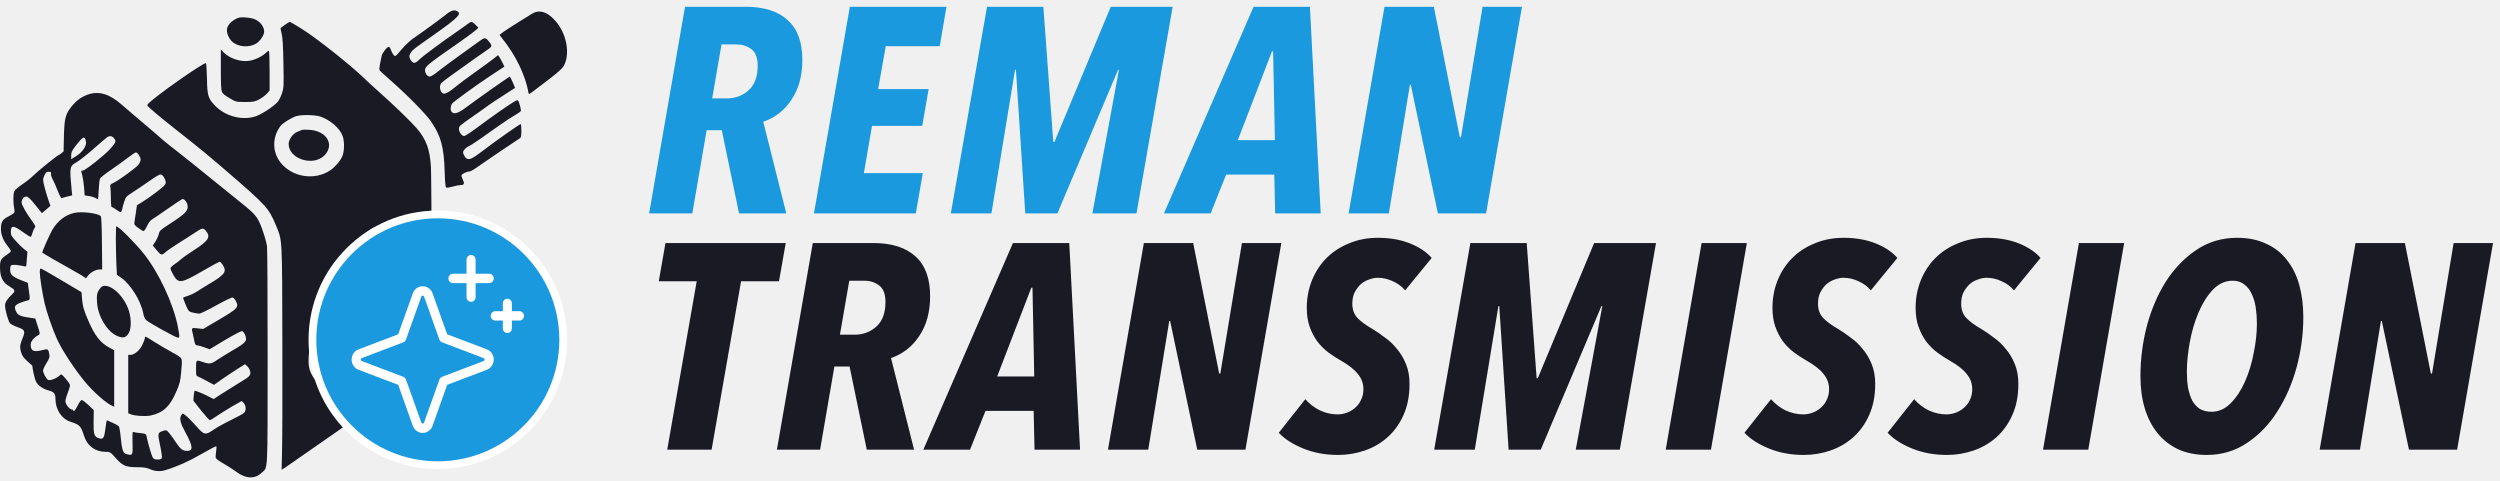
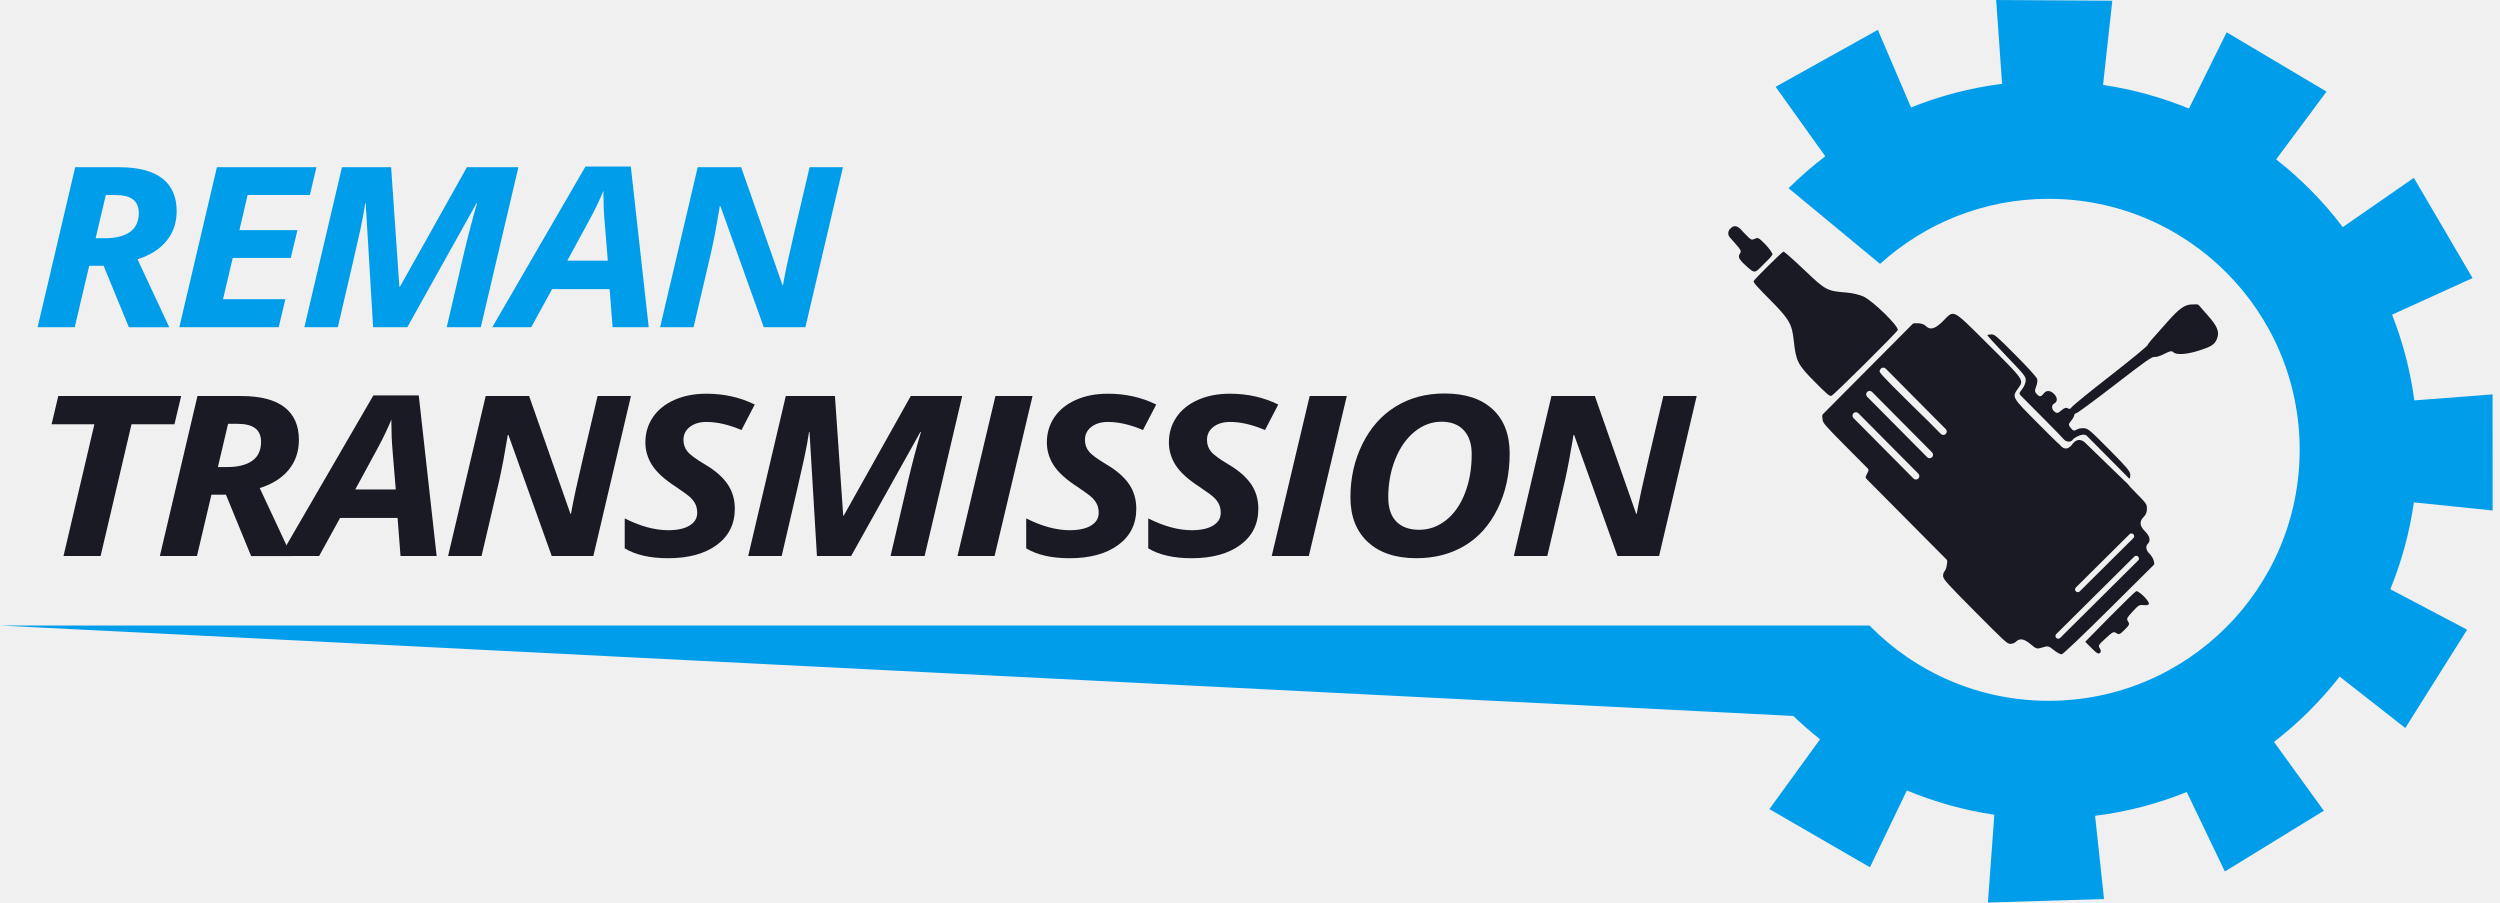
- <svg xmlns="http://www.w3.org/2000/svg" width="328" height="63" viewBox="0 0 328 63" fill="none">
-   <path d="M58.532 1.897C57.86 2.438 55.441 4.201 54.172 5.07C53.771 5.347 53.087 6.002 52.653 6.518C51.883 7.438 51.872 7.45 51.655 7.224C51.525 7.085 51.373 6.795 51.297 6.569C51.221 6.33 51.102 6.141 51.015 6.141C50.777 6.141 50.148 6.947 50.072 7.35C50.039 7.551 49.941 8.03 49.855 8.407C49.768 8.835 49.746 9.15 49.811 9.238C49.865 9.314 50.484 9.881 51.189 10.498C53.532 12.563 55.875 14.943 56.569 15.963C57.849 17.839 58.24 19.287 58.337 22.423C58.392 24.047 58.435 24.564 58.554 24.614C58.63 24.652 59.01 24.589 59.4 24.476C59.78 24.362 60.268 24.274 60.485 24.274C60.908 24.274 60.973 24.073 60.702 23.518C60.615 23.342 60.55 23.128 60.539 23.04C60.539 22.851 61.179 22.511 61.537 22.511C61.678 22.511 62.08 22.31 62.438 22.045C63.457 21.327 67.406 18.645 68.241 18.116C68.36 18.041 68.404 17.789 68.404 17.184C68.404 16.731 68.371 16.328 68.338 16.278C68.273 16.202 65.193 18.368 62.871 20.131C61.733 20.987 61.342 21.076 60.984 20.547C60.854 20.358 60.756 20.106 60.756 19.98C60.756 19.741 61.179 19.3 61.548 19.161C61.787 19.073 63.229 18.091 65.583 16.404C66.245 15.925 67.135 15.346 67.568 15.107C67.991 14.867 68.349 14.616 68.349 14.527C68.349 14.275 68.111 13.381 68.002 13.23C67.915 13.104 67.796 13.13 67.449 13.344C66.755 13.747 64.455 15.358 62.698 16.668C61.819 17.323 61.017 17.852 60.897 17.852C60.604 17.852 60.214 17.335 60.214 16.933C60.214 16.542 60.236 16.53 62.112 15.22C62.893 14.678 63.794 14.049 64.119 13.797C64.444 13.558 65.356 12.953 66.147 12.45L67.579 11.53L67.265 10.787C67.08 10.384 66.918 10.044 66.896 10.044C66.798 10.044 62.622 12.991 61.223 14.036C60.149 14.855 59.574 15.044 59.259 14.678C59.064 14.452 59.097 13.885 59.324 13.583C59.498 13.344 62.383 11.241 64.119 10.095C64.564 9.805 65.215 9.377 65.551 9.15L66.169 8.747L65.963 8.294C65.844 8.042 65.659 7.702 65.551 7.538L65.345 7.236L64.705 7.74C64.358 8.017 63.284 8.798 62.329 9.478C61.374 10.145 60.181 11.039 59.682 11.455C58.619 12.336 58.164 12.487 57.892 12.047C57.654 11.656 57.676 11.14 57.925 10.876C58.044 10.749 58.587 10.334 59.151 9.931C62.047 7.853 63.056 7.135 63.772 6.657C64.629 6.078 64.64 6.052 64.065 5.347C63.707 4.919 63.555 4.919 62.937 5.372C62.665 5.561 61.516 6.392 60.377 7.211C59.248 8.017 57.947 8.999 57.48 9.364C57.014 9.755 56.537 10.044 56.385 10.044C56.07 10.044 55.767 9.629 55.767 9.226C55.767 8.71 55.962 8.546 60.496 5.385C61.385 4.755 62.264 4.101 62.448 3.937L62.763 3.622L62.383 3.244C61.939 2.804 61.819 2.791 61.429 3.093C61.266 3.232 60.648 3.66 60.051 4.075C58.24 5.31 55.419 7.4 55.05 7.778C54.508 8.332 54.248 8.37 53.955 7.979C53.651 7.564 53.64 7.274 53.922 6.871C54.15 6.518 54.237 6.455 57.014 4.504C60.094 2.325 60.572 1.834 60.008 1.481C59.617 1.242 59.194 1.355 58.532 1.897Z" fill="#1A1A25" />
-   <path d="M69.814 1.798C67.374 3.284 65.844 4.278 65.551 4.568C65.54 4.581 65.703 4.82 65.92 5.084C67.677 7.263 68.957 9.932 69.348 12.212C69.37 12.388 69.478 12.35 69.977 11.96C70.313 11.708 71.268 10.965 72.125 10.323C73.123 9.567 73.763 8.988 73.936 8.698C74.837 7.162 74.381 4.518 72.938 2.818C71.864 1.558 70.791 1.206 69.814 1.798Z" fill="#1A1A25" />
-   <path d="M31.241 2.349C30.493 2.638 29.885 3.218 29.788 3.759C29.679 4.3 30.07 5.182 30.569 5.56C31.382 6.189 32.727 6.252 33.617 5.711C34.007 5.472 34.463 4.892 34.604 4.464C34.821 3.797 34.333 2.953 33.487 2.55C32.999 2.311 31.654 2.185 31.241 2.349Z" fill="#1A1A25" />
-   <path d="M37.381 3.257C37.088 3.483 36.828 3.672 36.806 3.685C36.795 3.697 36.86 4.05 36.958 4.453C37.088 5.007 37.142 5.977 37.186 8.344C37.24 11.316 37.229 11.53 37.012 12.185C36.893 12.575 36.654 13.066 36.492 13.293C36.079 13.835 34.517 14.892 33.65 15.22C31.903 15.874 29.582 15.295 28.215 13.86C27.293 12.903 27.195 12.575 27.152 10.258C27.13 9.175 27.065 8.281 27.011 8.281C26.566 8.281 20.459 12.563 19.516 13.545C19.407 13.646 19.32 13.771 19.32 13.822C19.32 13.948 20.969 15.346 23.008 16.945C26.241 19.489 27.369 20.42 29.951 22.649C34.951 26.969 35.244 27.296 36.177 29.5C37.056 31.603 37.012 30.96 37.045 44.737C37.066 51.449 37.045 57.997 37.001 59.281C36.969 60.566 36.936 61.623 36.947 61.636C36.958 61.661 37.989 60.956 39.236 60.075C40.483 59.206 42.534 57.783 43.781 56.914C45.039 56.045 46.916 54.735 47.957 53.992C48.999 53.249 50.485 52.242 51.244 51.751C52.839 50.718 54.965 49.144 55.615 48.515C55.865 48.275 56.201 47.784 56.353 47.419L56.635 46.764V35.116C56.624 28.694 56.581 22.75 56.538 21.881C56.397 19.564 55.919 18.28 54.639 16.794C53.902 15.937 51.352 13.482 49.801 12.122C49.172 11.568 48.239 10.724 47.73 10.22C45.875 8.445 41.514 4.982 39.605 3.798C38.791 3.282 38.075 2.866 38.021 2.866C37.967 2.866 37.685 3.043 37.381 3.257ZM42.002 15.283C43.315 15.736 44.54 16.781 44.931 17.788C45.202 18.468 45.202 19.753 44.931 20.458C44.692 21.063 43.987 21.894 43.347 22.334C41.297 23.72 38.346 23.266 36.806 21.327C35.721 19.942 35.7 18.04 36.763 16.58C37.056 16.164 38.292 15.396 38.932 15.22C39.627 15.031 41.351 15.069 42.002 15.283ZM51.136 29.89C51.83 30.167 52.546 30.923 52.839 31.729C53.197 32.698 53.121 34.134 52.643 35.267C52.003 36.778 50.376 38.126 49.215 38.126C48.304 38.126 47.849 37.912 47.23 37.194C46.515 36.363 46.287 35.532 46.352 34.046C46.406 32.925 46.699 32.094 47.306 31.275C47.686 30.784 48.608 30.041 49.096 29.84C49.584 29.638 50.571 29.663 51.136 29.89ZM45.625 42.269C48.196 43.654 47.632 48.464 44.692 50.227C44.074 50.605 43.9 50.643 43.119 50.655C42.349 50.655 42.197 50.617 41.807 50.315C41.297 49.925 40.733 49.006 40.57 48.275C40.375 47.457 40.516 45.87 40.852 44.888C41.395 43.314 43.033 42.042 44.54 42.042C44.953 42.042 45.354 42.117 45.625 42.269Z" fill="#1A1A25" />
-   <path d="M39.605 17.047C39.518 17.085 39.236 17.198 38.976 17.312C38.422 17.538 37.869 18.319 37.869 18.886C37.869 20.838 41.037 21.87 42.533 20.422C43.944 19.037 42.902 17.186 40.635 17.035C40.158 16.997 39.691 17.009 39.605 17.047Z" fill="#1A1A25" />
-   <path d="M49.421 31.692C49.183 31.818 48.857 32.095 48.684 32.297C48.347 32.712 47.957 33.896 47.957 34.475C47.957 35.382 48.586 36.238 49.27 36.238C49.617 36.238 50.463 35.621 50.745 35.155C51.168 34.425 51.45 33.455 51.385 32.939C51.287 32.272 51.114 31.982 50.647 31.692C50.148 31.403 49.975 31.39 49.421 31.692Z" fill="#1A1A25" />
-   <path d="M43.662 44.148C43.119 44.45 42.501 45.268 42.338 45.923C41.937 47.459 42.414 48.832 43.347 48.832C44.562 48.832 45.831 46.515 45.462 44.941C45.256 44.059 44.475 43.719 43.662 44.148Z" fill="#1A1A25" />
-   <path d="M28.973 9.114C28.973 10.952 29.016 11.847 29.114 12.061C29.19 12.262 29.558 12.564 30.112 12.879C30.958 13.37 30.99 13.383 32.173 13.383C33.257 13.383 33.431 13.345 34.017 13.03C34.375 12.841 34.83 12.501 35.026 12.275L35.373 11.884V9.265C35.373 7.829 35.329 6.646 35.275 6.646C35.232 6.646 35.004 6.809 34.776 7.024C34.277 7.477 33.322 7.905 32.585 7.993C31.511 8.132 30.101 7.641 29.363 6.898L28.973 6.495V9.114Z" fill="#1A1A25" />
-   <path d="M11.629 12.374C10.739 12.664 10.034 13.168 9.394 13.961C8.581 14.994 8.451 15.485 8.386 17.89L8.342 19.867L8.039 20.119C7.876 20.257 7.702 20.371 7.659 20.371C7.529 20.371 4.849 22.537 4.394 23.015C4.155 23.267 3.515 23.783 2.973 24.148C2.387 24.539 1.932 24.942 1.866 25.118C1.725 25.483 1.715 26.541 1.845 27.221C1.899 27.486 1.921 27.775 1.888 27.863C1.866 27.964 1.519 28.191 1.14 28.38C0.326 28.783 0.12 29.11 0.12 30.029C0.12 30.785 0.413 31.528 0.977 32.246C1.226 32.548 1.422 32.863 1.422 32.951C1.422 33.026 1.151 33.266 0.825 33.48C0.098 33.958 -0.01 34.172 0.001 35.117C0.012 36.363 0.359 37.056 1.216 37.56C1.964 38 2.04 38.177 1.671 38.529C0.934 39.234 0.662 39.65 0.662 40.078C0.662 40.67 1.075 42.131 1.313 42.408C1.422 42.534 1.856 42.76 2.279 42.912C3.298 43.264 3.353 43.415 2.929 44.473C2.658 45.153 2.604 45.405 2.669 45.77C2.788 46.513 3.016 46.903 3.645 47.445C3.971 47.722 4.242 47.974 4.242 47.986C4.242 48.339 4.535 49.636 4.687 49.989C4.925 50.53 5.555 50.996 6.357 51.223C7.117 51.424 7.279 51.638 7.279 52.406C7.29 53.729 8.104 54.963 9.199 55.315C10.479 55.731 10.598 55.857 11.032 57.204C11.456 58.514 12.508 59.282 13.874 59.282C14.449 59.282 14.471 59.295 15.198 60.113C16.098 61.12 16.532 61.297 18.029 61.297C18.843 61.297 19.233 61.36 19.699 61.561C20.372 61.851 21.012 61.889 21.717 61.675C23.225 61.221 24.798 60.516 26.447 59.559C27.477 58.967 28.345 58.514 28.377 58.552C28.421 58.589 28.399 58.904 28.356 59.232C28.301 59.572 28.28 59.937 28.301 60.063C28.323 60.176 28.768 60.516 29.343 60.831C29.896 61.146 30.655 61.637 31.024 61.914C32.261 62.833 33.443 62.871 34.333 62.027C35.168 61.234 35.103 62.493 35.114 46.941C35.114 38.92 35.081 32.712 35.027 32.271C34.962 31.855 34.701 30.898 34.419 30.13C33.823 28.468 33.573 28.166 31.631 26.604C30.861 25.987 29.072 24.552 27.672 23.406C26.273 22.26 24.375 20.748 23.463 20.031C22.552 19.326 21.674 18.62 21.511 18.482C20.611 17.689 18.832 16.165 17.91 15.397C17.335 14.906 16.467 14.175 16 13.76C14.406 12.349 13.039 11.921 11.629 12.374ZM14.97 18.154C15.274 18.532 15.22 18.671 14.417 19.577C13.712 20.371 11.152 22.386 10.859 22.386C10.739 22.386 10.642 22.398 10.642 22.411C10.642 22.436 10.718 22.726 10.805 23.066C10.891 23.393 11 24.111 11.032 24.652L11.108 25.634L11.672 25.723C11.976 25.76 12.367 25.886 12.529 25.974C12.703 26.075 12.844 26.163 12.866 26.163C12.877 26.163 12.92 25.597 12.952 24.904C12.985 24.212 13.061 23.544 13.126 23.418C13.18 23.305 13.809 22.801 14.514 22.323C15.22 21.844 16.217 21.114 16.738 20.723C17.248 20.32 17.747 19.993 17.834 19.993C18.061 19.993 18.452 20.597 18.452 20.95C18.452 21.114 18.322 21.416 18.159 21.617C17.801 22.046 15.599 23.657 14.905 23.985C14.46 24.199 14.428 24.237 14.482 24.577C14.514 24.778 14.547 25.433 14.547 26.05C14.547 26.806 14.59 27.171 14.666 27.171C14.742 27.171 15.035 27.334 15.317 27.549C15.816 27.901 15.849 27.914 15.957 27.674C16.011 27.549 16.066 27.385 16.066 27.309C16.066 27.234 16.163 26.869 16.293 26.491C16.5 25.836 16.554 25.773 17.346 25.269C17.801 24.98 18.777 24.325 19.493 23.821C20.22 23.305 20.904 22.889 21.023 22.889C21.272 22.889 21.544 23.192 21.695 23.67C21.793 23.96 21.771 24.06 21.565 24.325C21.305 24.652 19.504 26 18.561 26.566L17.964 26.931L17.845 27.775C17.769 28.241 17.693 28.82 17.649 29.06C17.584 29.475 17.617 29.513 18.137 29.903C18.441 30.13 18.756 30.319 18.832 30.319C18.918 30.319 19.114 30.029 19.287 29.664C19.472 29.261 19.721 28.921 19.916 28.808C20.101 28.707 21.023 28.077 21.977 27.41C22.932 26.743 23.8 26.163 23.897 26.126C24.125 26.037 24.505 26.453 24.592 26.881C24.754 27.624 24.407 27.989 22.173 29.437C21.055 30.155 20.936 30.269 20.838 30.684C20.784 30.936 20.578 31.389 20.394 31.679L20.047 32.22L20.47 32.724C21.12 33.517 21.218 33.543 21.695 33.102C21.923 32.888 22.693 32.359 23.42 31.906C24.136 31.465 25.058 30.873 25.47 30.596C26.544 29.878 26.642 29.853 27.021 30.306C27.683 31.075 27.347 31.603 25.416 32.837C24.743 33.266 23.973 33.807 23.724 34.034C23.463 34.26 23.051 34.588 22.802 34.739C22.563 34.903 22.357 35.129 22.368 35.23C22.368 35.331 22.552 35.734 22.769 36.111C23.431 37.245 23.767 37.194 26.729 35.469C27.791 34.852 28.724 34.349 28.811 34.349C28.996 34.349 29.397 34.928 29.473 35.318C29.581 35.797 29.093 36.275 27.629 37.144C26.924 37.56 26.099 38.063 25.817 38.265C25.524 38.454 25.015 38.706 24.678 38.806C24.342 38.907 24.049 39.02 24.027 39.046C23.995 39.071 24.158 39.499 24.364 39.99C24.743 40.859 24.765 40.884 25.297 41.01C25.6 41.086 25.98 41.149 26.143 41.149C26.305 41.149 27.314 40.657 28.366 40.066C29.43 39.474 30.395 39.008 30.514 39.033C30.634 39.058 30.84 39.285 30.97 39.537C31.349 40.318 31.176 40.506 28.746 41.929L26.653 43.163L25.915 43.075C25.08 42.987 25.091 42.962 25.329 43.957C25.416 44.322 25.514 44.763 25.546 44.952C25.6 45.203 25.687 45.304 25.85 45.304C25.98 45.304 26.403 45.417 26.794 45.569L27.509 45.82L29.516 44.612C30.623 43.957 31.621 43.428 31.74 43.44C31.87 43.466 32.044 43.667 32.152 43.932C32.478 44.712 32.315 44.926 30.558 45.946C29.712 46.438 28.757 47.042 28.421 47.269C27.737 47.747 27.434 47.785 26.653 47.508C25.72 47.181 25.72 47.181 25.72 48.314C25.72 49.246 25.741 49.321 25.969 49.397C26.099 49.447 26.631 49.712 27.141 49.989L28.084 50.492L29.148 49.737C29.744 49.334 30.655 48.717 31.176 48.389L32.141 47.785L32.423 48.037C32.586 48.175 32.76 48.465 32.814 48.692C32.944 49.221 32.792 49.397 31.469 50.178C30.905 50.517 29.896 51.147 29.234 51.575L28.03 52.356L27.39 52.029C26.533 51.588 25.59 51.21 25.524 51.286C25.492 51.311 25.448 51.626 25.416 51.953L25.373 52.57L26.381 53.855C26.945 54.547 27.466 55.126 27.531 55.126C27.607 55.126 27.998 54.887 28.399 54.61C28.811 54.321 29.722 53.754 30.427 53.338L31.718 52.608L31.979 52.885C32.293 53.225 32.315 53.867 32.022 54.169C31.913 54.283 31.133 54.711 30.297 55.114C29.462 55.517 28.442 56.083 28.03 56.373C26.935 57.129 26.794 57.103 25.709 55.869C25.21 55.303 24.613 54.698 24.375 54.522C23.973 54.207 23.952 54.194 23.811 54.434C23.496 54.925 23.637 55.479 24.407 56.889C25.308 58.526 25.362 59.156 24.57 59.156C23.973 59.156 23.702 58.955 23.149 58.136C22.867 57.695 22.455 57.129 22.238 56.864C21.858 56.411 21.836 56.398 21.424 56.524C20.676 56.763 20.665 56.814 21.001 58.426C21.175 59.219 21.272 59.962 21.24 60.075C21.186 60.226 21.034 60.289 20.686 60.289C20.296 60.289 20.155 60.226 20.025 60C19.873 59.71 19.407 58.136 19.265 57.406C19.179 56.914 19.146 56.902 18.376 56.814C18.029 56.789 17.66 56.726 17.552 56.688C17.367 56.625 17.356 56.713 17.389 58.098C17.422 59.761 17.422 59.773 16.64 59.597C16.152 59.496 16 59.068 15.838 57.368C15.773 56.65 15.653 56.008 15.588 55.92C15.523 55.844 15.144 55.63 14.742 55.454L14.005 55.139L13.95 55.416C13.918 55.567 13.853 56.058 13.788 56.512C13.668 57.469 13.495 57.67 12.996 57.506C12.345 57.292 12.258 57.028 12.28 55.328L12.302 53.804L11.607 53.149C11.228 52.784 10.826 52.482 10.729 52.482C10.62 52.482 10.414 52.759 10.219 53.162C10.034 53.54 9.807 53.88 9.709 53.917C9.622 53.955 9.579 53.943 9.611 53.867C9.644 53.792 9.579 53.741 9.46 53.741C9.145 53.741 8.581 53.036 8.581 52.633C8.581 52.444 8.733 51.928 8.906 51.487C9.091 51.046 9.21 50.593 9.178 50.48C9.145 50.366 8.885 49.989 8.581 49.649C8.071 49.057 8.039 49.044 7.832 49.258C7.485 49.623 6.542 49.989 6.303 49.837C6.053 49.674 5.652 48.943 5.652 48.616C5.652 48.477 5.847 48.037 6.097 47.646C6.466 47.042 6.531 46.853 6.477 46.526C6.357 45.795 6.281 45.745 5.652 45.909C4.416 46.236 4.025 46.072 4.025 45.203C4.025 44.813 4.437 44.284 4.969 44.007C5.283 43.843 5.283 43.818 4.925 42.71L4.622 41.791L4.079 41.715C2.713 41.514 2.398 41.4 2.17 40.985C1.812 40.292 1.888 40.066 2.539 39.776C2.864 39.65 3.298 39.486 3.515 39.449C3.971 39.348 3.96 39.373 3.776 38.026L3.645 37.106L2.756 36.754C1.606 36.313 1.292 35.986 1.335 35.293C1.367 34.815 1.389 34.789 1.747 34.752C1.953 34.726 2.409 34.777 2.756 34.852C3.114 34.928 3.407 34.978 3.428 34.953C3.439 34.928 3.494 34.487 3.526 33.971L3.602 33.026L3.19 32.712C2.962 32.535 2.474 32.069 2.105 31.654C1.508 30.999 1.422 30.848 1.422 30.445C1.422 29.513 1.747 29.526 3.114 30.52C3.548 30.823 3.938 31.075 4.003 31.075C4.068 31.075 4.177 30.86 4.242 30.596C4.318 30.344 4.448 30.029 4.546 29.916C4.687 29.715 4.665 29.639 4.285 29.11C3.461 27.989 2.832 26.881 2.832 26.566C2.832 26.151 3.125 25.786 3.461 25.786C3.667 25.786 3.96 26.063 4.622 26.881L5.5 27.964L6.064 27.486L6.618 27.007L6.39 26.365C6.021 25.294 5.652 23.897 5.652 23.607C5.652 23.456 5.75 23.141 5.869 22.915C6.043 22.587 6.14 22.512 6.422 22.537C6.683 22.562 6.737 22.612 6.694 22.801C6.661 22.94 6.759 23.255 6.9 23.506C7.041 23.758 7.344 24.426 7.561 25.005C7.789 25.584 8.017 26.025 8.082 26C8.158 25.962 8.494 25.874 8.841 25.786L9.47 25.634L9.405 24.992C9.112 21.907 9.123 21.806 10.034 21.29C10.425 21.063 11.434 20.27 12.291 19.515C13.148 18.759 13.94 18.079 14.059 18.003C14.406 17.777 14.71 17.827 14.97 18.154ZM11.293 18.734C11.293 19.263 10.718 20.043 9.991 20.484L9.34 20.887V20.396C9.34 19.98 9.427 19.779 9.915 19.149C10.219 18.734 10.598 18.306 10.75 18.192C11 18.003 11.032 18.003 11.163 18.192C11.228 18.306 11.293 18.557 11.293 18.734Z" fill="#1A1A25" />
-   <path d="M9.773 27.927C8.58 28.179 7.561 28.972 6.855 30.168C6.519 30.748 5.543 32.964 5.543 33.14C5.543 33.191 8.233 34.739 9.828 35.621C10.305 35.885 10.826 36.2 10.988 36.313C11.27 36.54 11.281 36.54 11.509 36.213C11.791 35.785 12.561 35.356 13.039 35.356H13.407L13.375 31.931C13.353 29.501 13.299 28.456 13.212 28.355C12.876 27.977 10.728 27.713 9.773 27.927Z" fill="#1A1A25" />
-   <path d="M15.197 31.289C15.197 32.183 15.23 33.606 15.262 34.475L15.338 36.061L15.881 36.426C17.128 37.295 18.473 39.449 18.788 41.086C18.885 41.59 19.005 41.854 19.2 42.018C19.699 42.433 23.072 44.297 23.322 44.297C23.593 44.297 23.593 44.259 23.344 42.912C22.758 39.839 20.805 35.684 18.766 33.165C17.616 31.755 15.544 29.689 15.262 29.689C15.23 29.689 15.197 30.407 15.197 31.289Z" fill="#1A1A25" />
-   <path d="M5.219 35.708C5.219 36.338 5.588 38.693 5.87 39.851C6.162 41.073 6.868 43.113 7.453 44.422C8.082 45.858 9.785 48.452 11.174 50.127C12.27 51.437 13.908 52.885 14.688 53.225L14.981 53.363V49.648V45.946L14.385 45.631C13.17 44.989 12.443 44.057 11.586 42.068C10.979 40.67 10.838 40.154 10.762 39.146L10.697 38.34L8.093 36.791C6.661 35.935 5.425 35.23 5.36 35.23C5.273 35.23 5.219 35.406 5.219 35.708Z" fill="#1A1A25" />
-   <path d="M13.093 37.889C12.724 38.393 12.659 38.72 12.735 39.728C12.854 41.566 14.156 43.644 15.479 44.122C16.206 44.399 16.553 44.286 16.901 43.682C17.226 43.115 17.237 41.881 16.933 40.848C16.423 39.123 14.905 37.511 13.766 37.499C13.462 37.499 13.31 37.587 13.093 37.889Z" fill="#1A1A25" />
-   <path d="M18.994 44.383C18.994 44.509 18.842 44.899 18.668 45.264C18.31 45.982 17.616 46.561 17.117 46.561H16.824V50.389V54.218L17.16 54.356C17.714 54.583 19.102 54.658 19.796 54.507C21.402 54.167 22.291 53.324 23.105 51.435C23.604 50.276 23.658 50.024 23.767 48.853C23.94 46.801 24.059 47.053 22.552 46.209C21.814 45.806 20.762 45.176 20.198 44.824C19.645 44.458 19.145 44.169 19.091 44.169C19.037 44.169 18.994 44.27 18.994 44.383Z" fill="#1A1A25" />
-   <circle cx="57.441" cy="44.58" r="16.959" fill="white" />
-   <circle cx="57.441" cy="44.582" r="15.941" fill="#1A99DE" />
-   <path d="M63.876 45.838L58.67 43.858L56.752 38.485C56.654 38.211 56.478 37.975 56.246 37.809C56.014 37.642 55.739 37.553 55.457 37.553C55.174 37.553 54.899 37.642 54.667 37.809C54.436 37.975 54.259 38.211 54.161 38.485L52.243 43.858L47.038 45.838C46.773 45.939 46.544 46.121 46.383 46.361C46.221 46.6 46.135 46.884 46.135 47.175C46.135 47.467 46.221 47.751 46.383 47.99C46.544 48.229 46.773 48.412 47.038 48.512L52.243 50.492L54.161 55.866C54.259 56.139 54.436 56.375 54.667 56.542C54.899 56.709 55.174 56.798 55.457 56.798C55.739 56.798 56.014 56.709 56.246 56.542C56.478 56.375 56.654 56.139 56.752 55.866L58.67 50.492L63.876 48.512C64.141 48.412 64.369 48.229 64.531 47.99C64.692 47.751 64.779 47.467 64.779 47.175C64.779 46.884 64.692 46.6 64.531 46.361C64.369 46.121 64.141 45.939 63.876 45.838ZM63.464 47.36L58.002 49.438C57.921 49.469 57.847 49.517 57.786 49.58C57.725 49.643 57.678 49.719 57.648 49.802L55.635 55.441C55.622 55.479 55.597 55.511 55.565 55.534C55.533 55.557 55.495 55.569 55.457 55.569C55.418 55.569 55.38 55.557 55.348 55.534C55.316 55.511 55.292 55.479 55.278 55.441L53.265 49.802C53.235 49.719 53.188 49.643 53.127 49.58C53.066 49.517 52.993 49.469 52.912 49.438L47.449 47.36C47.413 47.346 47.381 47.321 47.359 47.288C47.337 47.255 47.325 47.215 47.325 47.175C47.325 47.135 47.337 47.096 47.359 47.063C47.381 47.03 47.413 47.005 47.449 46.991L52.912 44.913C52.993 44.882 53.066 44.834 53.127 44.771C53.188 44.708 53.235 44.632 53.265 44.548L55.278 38.91C55.292 38.872 55.316 38.84 55.348 38.817C55.38 38.794 55.418 38.781 55.457 38.781C55.495 38.781 55.533 38.794 55.565 38.817C55.597 38.84 55.622 38.872 55.635 38.91L57.648 44.548C57.678 44.632 57.725 44.708 57.786 44.771C57.847 44.834 57.921 44.882 58.002 44.913L63.464 46.991C63.501 47.005 63.532 47.03 63.554 47.063C63.576 47.096 63.588 47.135 63.588 47.175C63.588 47.215 63.576 47.255 63.554 47.288C63.532 47.321 63.501 47.346 63.464 47.36ZM58.829 36.528C58.829 36.365 58.891 36.209 59.003 36.094C59.114 35.979 59.266 35.914 59.424 35.914H61.209V34.071C61.209 33.908 61.272 33.752 61.383 33.637C61.495 33.522 61.646 33.457 61.804 33.457C61.962 33.457 62.113 33.522 62.225 33.637C62.336 33.752 62.399 33.908 62.399 34.071V35.914H64.184C64.342 35.914 64.493 35.979 64.605 36.094C64.716 36.209 64.779 36.365 64.779 36.528C64.779 36.691 64.716 36.847 64.605 36.963C64.493 37.078 64.342 37.143 64.184 37.143H62.399V38.985C62.399 39.148 62.336 39.304 62.225 39.42C62.113 39.535 61.962 39.6 61.804 39.6C61.646 39.6 61.495 39.535 61.383 39.42C61.272 39.304 61.209 39.148 61.209 38.985V37.143H59.424C59.266 37.143 59.114 37.078 59.003 36.963C58.891 36.847 58.829 36.691 58.829 36.528ZM68.746 41.442C68.746 41.605 68.684 41.761 68.572 41.877C68.46 41.992 68.309 42.057 68.151 42.057H67.159V43.08C67.159 43.243 67.097 43.4 66.985 43.515C66.874 43.63 66.722 43.695 66.564 43.695C66.407 43.695 66.255 43.63 66.144 43.515C66.032 43.4 65.969 43.243 65.969 43.08V42.057H64.978C64.82 42.057 64.668 41.992 64.557 41.877C64.445 41.761 64.382 41.605 64.382 41.442C64.382 41.279 64.445 41.123 64.557 41.008C64.668 40.893 64.82 40.828 64.978 40.828H65.969V39.804C65.969 39.641 66.032 39.485 66.144 39.37C66.255 39.255 66.407 39.19 66.564 39.19C66.722 39.19 66.874 39.255 66.985 39.37C67.097 39.485 67.159 39.641 67.159 39.804V40.828H68.151C68.309 40.828 68.46 40.893 68.572 41.008C68.684 41.123 68.746 41.279 68.746 41.442Z" fill="white" />
-   <path d="M105.269 7.857C105.269 9.925 104.797 11.661 103.852 13.065C102.933 14.47 101.695 15.44 100.138 15.976L103.163 28H96.96L94.7 17.086H92.709L90.833 28H85.165L89.875 0.888H97.84C100.24 0.888 102.078 1.475 103.355 2.65C104.631 3.798 105.269 5.534 105.269 7.857ZM99.41 8.623C99.41 7.577 99.13 6.849 98.568 6.441C98.006 6.032 97.368 5.828 96.653 5.828H94.662L93.437 12.912H95.351C96.475 12.912 97.432 12.555 98.223 11.84C99.015 11.125 99.41 10.053 99.41 8.623ZM123.294 6.058H116.21L115.214 11.687H121.839L120.997 16.512H114.41L113.338 22.715H121.073L120.154 28H106.79L111.5 0.888H124.175L123.294 6.058ZM149.104 28H143.322L146.807 9.159H146.692L138.727 28H134.514L133.289 9.159H133.174L130.072 28H124.75L129.498 0.888H136.889L138.191 18.618H138.344L145.735 0.888H153.853L149.104 28ZM167.302 28L167.187 22.907H160.869L158.839 28H152.712L164.469 0.888H171.859L173.276 28H167.302ZM167.034 6.747H166.881L162.401 18.388H167.264L167.034 6.747ZM194.973 28H188.654L185.093 11.113H184.978L182.221 28H176.937L181.647 0.888H188.118L191.526 18.005H191.68L194.513 0.888H199.683L194.973 28Z" fill="#1A99DE" />
-   <path d="M102.206 36.904H97.228L93.36 59H87.539L91.407 36.904H86.429L87.31 31.888H103.087L102.206 36.904ZM122.032 38.858C122.032 40.925 121.56 42.661 120.616 44.065C119.697 45.47 118.458 46.44 116.901 46.976L119.926 59H113.723L111.463 48.086H109.472L107.596 59H101.928L106.638 31.888H114.603C117.003 31.888 118.841 32.475 120.118 33.65C121.394 34.798 122.032 36.534 122.032 38.858ZM116.174 39.623C116.174 38.577 115.893 37.849 115.331 37.441C114.769 37.032 114.131 36.828 113.416 36.828H111.425L110.2 43.912H112.114C113.238 43.912 114.195 43.555 114.986 42.84C115.778 42.125 116.174 41.053 116.174 39.623ZM135.73 59L135.615 53.907H129.297L127.267 59H121.14L132.897 31.888H140.287L141.704 59H135.73ZM135.462 37.747H135.309L130.829 49.388H135.692L135.462 37.747ZM163.401 59H157.082L153.521 42.112H153.406L150.649 59H145.364L150.075 31.888H156.546L159.954 49.005H160.108L162.941 31.888H168.111L163.401 59ZM184.355 38.092C183.921 37.581 183.385 37.185 182.747 36.904C182.109 36.598 181.445 36.445 180.756 36.445C180.398 36.445 180.015 36.522 179.607 36.675C179.224 36.802 178.867 37.007 178.535 37.288C178.228 37.568 177.96 37.926 177.731 38.36C177.526 38.768 177.424 39.266 177.424 39.853C177.424 40.593 177.641 41.206 178.075 41.691C178.535 42.176 179.211 42.674 180.105 43.185C180.615 43.491 181.151 43.861 181.713 44.295C182.3 44.704 182.824 45.202 183.283 45.789C183.768 46.35 184.164 47.014 184.47 47.78C184.777 48.52 184.93 49.388 184.93 50.384C184.93 51.941 184.662 53.307 184.126 54.481C183.615 55.63 182.913 56.6 182.019 57.392C181.151 58.157 180.156 58.732 179.032 59.115C177.909 59.498 176.748 59.689 175.548 59.689C173.888 59.689 172.369 59.408 170.991 58.847C169.612 58.285 168.54 57.596 167.774 56.779L171.259 52.375C171.769 52.962 172.395 53.447 173.135 53.83C173.901 54.188 174.693 54.367 175.509 54.367C175.918 54.367 176.326 54.29 176.735 54.137C177.143 53.983 177.501 53.767 177.807 53.486C178.139 53.205 178.394 52.86 178.573 52.452C178.777 52.043 178.879 51.584 178.879 51.073C178.879 50.333 178.65 49.682 178.19 49.12C177.756 48.533 177.028 47.946 176.007 47.359C175.42 47.027 174.846 46.657 174.284 46.248C173.748 45.84 173.263 45.355 172.829 44.793C172.42 44.231 172.089 43.593 171.833 42.878C171.578 42.163 171.45 41.334 171.45 40.389C171.45 39.087 171.68 37.875 172.14 36.751C172.599 35.628 173.237 34.658 174.054 33.841C174.871 33.024 175.854 32.386 177.003 31.926C178.152 31.441 179.415 31.199 180.794 31.199C182.351 31.199 183.743 31.441 184.968 31.926C186.193 32.411 187.151 33.05 187.84 33.841L184.355 38.092ZM212.52 59H206.737L210.222 40.16H210.107L202.142 59H197.93L196.704 40.16H196.59L193.488 59H188.165L192.913 31.888H200.304L201.606 49.618H201.759L209.15 31.888H217.268L212.52 59ZM224.476 59H218.54L223.25 31.888H229.186L224.476 59ZM245.452 38.092C245.018 37.581 244.482 37.185 243.844 36.904C243.206 36.598 242.542 36.445 241.853 36.445C241.495 36.445 241.112 36.522 240.704 36.675C240.321 36.802 239.963 37.007 239.632 37.288C239.325 37.568 239.057 37.926 238.827 38.36C238.623 38.768 238.521 39.266 238.521 39.853C238.521 40.593 238.738 41.206 239.172 41.691C239.632 42.176 240.308 42.674 241.202 43.185C241.712 43.491 242.248 43.861 242.81 44.295C243.397 44.704 243.92 45.202 244.38 45.789C244.865 46.35 245.261 47.014 245.567 47.78C245.873 48.52 246.027 49.388 246.027 50.384C246.027 51.941 245.759 53.307 245.222 54.481C244.712 55.63 244.01 56.6 243.116 57.392C242.248 58.157 241.253 58.732 240.129 59.115C239.006 59.498 237.844 59.689 236.645 59.689C234.985 59.689 233.466 59.408 232.088 58.847C230.709 58.285 229.637 57.596 228.871 56.779L232.356 52.375C232.866 52.962 233.492 53.447 234.232 53.83C234.998 54.188 235.789 54.367 236.606 54.367C237.015 54.367 237.423 54.29 237.832 54.137C238.24 53.983 238.598 53.767 238.904 53.486C239.236 53.205 239.491 52.86 239.67 52.452C239.874 52.043 239.976 51.584 239.976 51.073C239.976 50.333 239.746 49.682 239.287 49.12C238.853 48.533 238.125 47.946 237.104 47.359C236.517 47.027 235.943 46.657 235.381 46.248C234.845 45.84 234.36 45.355 233.926 44.793C233.517 44.231 233.185 43.593 232.93 42.878C232.675 42.163 232.547 41.334 232.547 40.389C232.547 39.087 232.777 37.875 233.236 36.751C233.696 35.628 234.334 34.658 235.151 33.841C235.968 33.024 236.951 32.386 238.1 31.926C239.249 31.441 240.512 31.199 241.891 31.199C243.448 31.199 244.839 31.441 246.065 31.926C247.29 32.411 248.248 33.05 248.937 33.841L245.452 38.092ZM264.235 38.092C263.801 37.581 263.265 37.185 262.626 36.904C261.988 36.598 261.324 36.445 260.635 36.445C260.278 36.445 259.895 36.522 259.486 36.675C259.103 36.802 258.746 37.007 258.414 37.288C258.108 37.568 257.84 37.926 257.61 38.36C257.406 38.768 257.304 39.266 257.304 39.853C257.304 40.593 257.521 41.206 257.955 41.691C258.414 42.176 259.091 42.674 259.984 43.185C260.495 43.491 261.031 43.861 261.592 44.295C262.18 44.704 262.703 45.202 263.162 45.789C263.648 46.35 264.043 47.014 264.35 47.78C264.656 48.52 264.809 49.388 264.809 50.384C264.809 51.941 264.541 53.307 264.005 54.481C263.494 55.63 262.792 56.6 261.899 57.392C261.031 58.157 260.035 58.732 258.912 59.115C257.789 59.498 256.627 59.689 255.427 59.689C253.768 59.689 252.249 59.408 250.87 58.847C249.492 58.285 248.419 57.596 247.654 56.779L251.138 52.375C251.649 52.962 252.274 53.447 253.015 53.83C253.78 54.188 254.572 54.367 255.389 54.367C255.797 54.367 256.206 54.29 256.614 54.137C257.023 53.983 257.38 53.767 257.686 53.486C258.018 53.205 258.274 52.86 258.452 52.452C258.657 52.043 258.759 51.584 258.759 51.073C258.759 50.333 258.529 49.682 258.069 49.12C257.635 48.533 256.908 47.946 255.887 47.359C255.299 47.027 254.725 46.657 254.163 46.248C253.627 45.84 253.142 45.355 252.708 44.793C252.3 44.231 251.968 43.593 251.713 42.878C251.457 42.163 251.33 41.334 251.33 40.389C251.33 39.087 251.559 37.875 252.019 36.751C252.479 35.628 253.117 34.658 253.934 33.841C254.751 33.024 255.733 32.386 256.882 31.926C258.031 31.441 259.295 31.199 260.673 31.199C262.231 31.199 263.622 31.441 264.847 31.926C266.073 32.411 267.03 33.05 267.719 33.841L264.235 38.092ZM273.98 59H268.044L272.754 31.888H278.69L273.98 59ZM302.194 41.615C302.194 43.836 301.9 46.031 301.313 48.201C300.726 50.346 299.883 52.273 298.786 53.983C297.713 55.694 296.386 57.072 294.803 58.119C293.246 59.166 291.484 59.689 289.518 59.689C288.14 59.689 286.902 59.447 285.804 58.962C284.732 58.451 283.825 57.749 283.085 56.856C282.345 55.937 281.783 54.852 281.4 53.601C281.017 52.324 280.826 50.907 280.826 49.35C280.826 47.129 281.107 44.933 281.668 42.764C282.255 40.593 283.085 38.653 284.157 36.943C285.255 35.232 286.583 33.854 288.14 32.807C289.723 31.735 291.51 31.199 293.501 31.199C294.956 31.199 296.22 31.454 297.292 31.965C298.39 32.45 299.296 33.152 300.011 34.071C300.751 34.99 301.3 36.088 301.658 37.364C302.015 38.641 302.194 40.057 302.194 41.615ZM296.105 42.457C296.105 41.742 296.054 41.04 295.952 40.351C295.85 39.662 295.671 39.062 295.416 38.551C295.186 38.041 294.867 37.632 294.458 37.326C294.05 36.994 293.539 36.828 292.927 36.828C291.957 36.828 291.089 37.224 290.323 38.015C289.582 38.806 288.957 39.802 288.446 41.002C287.936 42.202 287.553 43.504 287.297 44.908C287.042 46.312 286.915 47.614 286.915 48.814C286.915 49.529 286.966 50.205 287.068 50.843C287.195 51.482 287.374 52.043 287.604 52.528C287.859 52.988 288.191 53.358 288.599 53.639C289.033 53.894 289.557 54.022 290.169 54.022C291.089 54.022 291.918 53.652 292.659 52.911C293.399 52.171 294.024 51.226 294.535 50.078C295.046 48.929 295.428 47.678 295.684 46.325C295.965 44.972 296.105 43.682 296.105 42.457ZM322.374 59H316.056L312.494 42.112H312.38L309.622 59H304.338L309.048 31.888H315.52L318.928 49.005H319.081L321.915 31.888H327.084L322.374 59Z" fill="#1A1A25" />
+ <svg xmlns="http://www.w3.org/2000/svg" width="277" height="100" viewBox="0 0 277 100" fill="none">
+   <path d="M9.883 29.451L8.279 36.255H4.168L8.333 18.526H13.171C15.3 18.526 16.899 18.937 17.97 19.762C19.038 20.588 19.574 21.796 19.574 23.39C19.574 24.668 19.201 25.765 18.456 26.683C17.711 27.601 16.638 28.282 15.235 28.727L18.754 36.258H14.276L11.484 29.454H9.883V29.451ZM10.597 26.396H11.647C12.824 26.396 13.74 26.166 14.397 25.705C15.054 25.244 15.38 24.541 15.38 23.594C15.38 22.932 15.165 22.435 14.739 22.101C14.312 21.77 13.639 21.605 12.723 21.605H11.725L10.597 26.396Z" fill="#009DEA" />
+   <path d="M30.882 36.255H19.869L24.034 18.526H35.06L34.333 21.607H27.431L26.528 25.501H32.957L32.215 28.582H25.788L24.709 33.153H31.612L30.882 36.255Z" fill="#009DEA" />
+   <path d="M44.308 31.779L51.736 18.526H57.438L53.272 36.255H49.498L51.451 27.863C51.927 25.865 52.398 24.083 52.866 22.515H52.799L45.128 36.255H41.341L40.518 22.515H40.464C40.366 23.227 40.195 24.16 39.952 25.317C39.709 26.473 38.868 30.119 37.432 36.255H33.725L37.89 18.526H43.336L44.251 31.779H44.308Z" fill="#009DEA" />
+   <path d="M67.548 32.035H61.174L58.856 36.255H54.543L64.868 18.453H69.895L71.876 36.255H67.874L67.548 32.035ZM67.346 28.882L66.997 24.636C66.906 23.578 66.862 22.554 66.862 21.568V21.131C66.467 22.101 65.978 23.128 65.393 24.212L62.858 28.882H67.346Z" fill="#009DEA" />
+   <path d="M89.235 36.255H84.625L79.826 22.844H79.745L79.691 23.232C79.404 24.978 79.106 26.538 78.801 27.912L76.848 36.255H73.141L77.306 18.526H82.118L86.699 31.585H86.754C86.862 30.972 87.036 30.093 87.279 28.954C87.522 27.816 88.329 24.339 89.706 18.526H93.4L89.235 36.255Z" fill="#009DEA" />
+   <path d="M11.147 61.608H7.036L10.459 47.007H5.717L6.459 43.879H20.072L19.33 47.007H14.572L11.147 61.608Z" fill="#1A1A25" />
+   <path d="M23.428 54.804L21.824 61.608H17.713L21.878 43.879H26.716C28.845 43.879 30.444 44.291 31.515 45.116C32.583 45.941 33.119 47.149 33.119 48.743C33.119 50.021 32.746 51.118 32.001 52.036C31.256 52.955 30.183 53.635 28.78 54.08L32.299 61.611H27.823L25.032 54.807H23.428V54.804ZM24.142 51.749H25.192C26.369 51.749 27.285 51.519 27.942 51.058C28.599 50.598 28.925 49.894 28.925 48.947C28.925 48.285 28.71 47.788 28.284 47.455C27.857 47.123 27.184 46.958 26.268 46.958H25.27L24.142 51.749Z" fill="#1A1A25" />
+   <path d="M44.052 57.389H37.678L35.359 61.608H31.047L41.372 43.807H46.398L48.38 61.608H44.378L44.052 57.389ZM43.85 54.235L43.501 49.99C43.41 48.932 43.366 47.907 43.366 46.922V46.484C42.971 47.454 42.482 48.481 41.897 49.565L39.362 54.235H43.85Z" fill="#1A1A25" />
+   <path d="M65.743 61.608H61.132L56.333 48.197H56.253L56.199 48.585C55.912 50.331 55.614 51.891 55.309 53.265L53.356 61.608H49.648L53.814 43.879H58.626L63.207 56.939H63.261C63.37 56.323 63.544 55.446 63.787 54.308C64.03 53.169 64.837 49.692 66.213 43.879H69.908L65.743 61.608Z" fill="#1A1A25" />
+   <path d="M81.417 56.369C81.417 58.059 80.752 59.396 79.422 60.377C78.092 61.36 76.289 61.851 74.018 61.851C72.031 61.851 70.432 61.486 69.219 60.76V57.438C70.952 58.312 72.561 58.747 74.044 58.747C75.05 58.747 75.836 58.576 76.403 58.232C76.97 57.888 77.252 57.417 77.252 56.819C77.252 56.473 77.192 56.167 77.07 55.904C76.949 55.64 76.775 55.397 76.55 55.169C76.325 54.941 75.769 54.53 74.879 53.932C73.64 53.133 72.768 52.339 72.264 51.555C71.759 50.771 71.508 49.925 71.508 49.019C71.508 47.977 71.788 47.045 72.344 46.225C72.9 45.405 73.694 44.766 74.724 44.308C75.754 43.85 76.936 43.623 78.276 43.623C80.227 43.623 82.009 44.024 83.626 44.823L82.157 47.648C80.754 47.051 79.461 46.751 78.276 46.751C77.531 46.751 76.918 46.932 76.442 47.296C75.966 47.661 75.728 48.142 75.728 48.74C75.728 49.234 75.875 49.664 76.173 50.031C76.47 50.398 77.135 50.885 78.167 51.493C79.254 52.139 80.069 52.853 80.607 53.632C81.145 54.411 81.417 55.327 81.417 56.369Z" fill="#1A1A25" />
+   <path d="M93.484 57.133L100.911 43.879H106.613L102.448 61.608H98.674L100.627 53.216C101.103 51.219 101.574 49.436 102.042 47.868H101.975L94.304 61.608H90.517L89.694 47.868H89.64C89.541 48.58 89.371 49.514 89.127 50.67C88.884 51.827 88.043 55.472 86.608 61.608H82.9L87.066 43.879H92.511L93.427 57.133H93.484Z" fill="#1A1A25" />
+   <path d="M106.088 61.608L110.294 43.879H114.405L110.199 61.608H106.088Z" fill="#1A1A25" />
+   <path d="M125.901 56.369C125.901 58.059 125.236 59.396 123.906 60.377C122.577 61.36 120.774 61.851 118.502 61.851C116.515 61.851 114.916 61.486 113.703 60.76V57.438C115.436 58.312 117.046 58.747 118.528 58.747C119.534 58.747 120.321 58.576 120.887 58.232C121.454 57.888 121.736 57.417 121.736 56.819C121.736 56.473 121.676 56.167 121.555 55.904C121.433 55.64 121.26 55.397 121.035 55.169C120.81 54.941 120.254 54.53 119.364 53.932C118.124 53.133 117.253 52.339 116.748 51.555C116.244 50.771 115.993 49.925 115.993 49.019C115.993 47.977 116.272 47.045 116.828 46.225C117.385 45.405 118.179 44.766 119.208 44.308C120.238 43.85 121.42 43.623 122.76 43.623C124.711 43.623 126.494 44.024 128.11 44.823L126.641 47.648C125.239 47.051 123.945 46.751 122.76 46.751C122.015 46.751 121.402 46.932 120.926 47.296C120.45 47.661 120.212 48.142 120.212 48.74C120.212 49.234 120.36 49.664 120.657 50.031C120.955 50.398 121.62 50.885 122.652 51.493C123.738 52.139 124.553 52.853 125.091 53.632C125.629 54.411 125.901 55.327 125.901 56.369Z" fill="#1A1A25" />
+   <path d="M139.423 56.369C139.423 58.059 138.758 59.396 137.428 60.377C136.098 61.36 134.295 61.851 132.024 61.851C130.037 61.851 128.438 61.486 127.225 60.76V57.438C128.958 58.312 130.567 58.747 132.049 58.747C133.056 58.747 133.842 58.576 134.409 58.232C134.975 57.888 135.257 57.417 135.257 56.819C135.257 56.473 135.198 56.167 135.076 55.904C134.955 55.64 134.781 55.397 134.556 55.169C134.331 54.941 133.775 54.53 132.885 53.932C131.646 53.133 130.774 52.339 130.27 51.555C129.765 50.771 129.514 49.925 129.514 49.019C129.514 47.977 129.794 47.045 130.35 46.225C130.906 45.405 131.7 44.766 132.73 44.308C133.76 43.85 134.942 43.623 136.282 43.623C138.233 43.623 140.015 44.024 141.632 44.823L140.162 47.648C138.76 47.051 137.467 46.751 136.282 46.751C135.537 46.751 134.924 46.932 134.448 47.296C133.972 47.661 133.734 48.142 133.734 48.74C133.734 49.234 133.881 49.664 134.179 50.031C134.476 50.398 135.141 50.885 136.173 51.493C137.26 52.139 138.075 52.853 138.613 53.632C139.151 54.411 139.423 55.327 139.423 56.369Z" fill="#1A1A25" />
+   <path d="M140.906 61.608L145.113 43.879H149.224L145.017 61.608H140.906Z" fill="#1A1A25" />
+   <path d="M167.271 50.233C167.271 52.52 166.826 54.569 165.936 56.375C165.046 58.18 163.827 59.546 162.283 60.467C160.738 61.388 158.958 61.849 156.946 61.849C154.646 61.849 152.85 61.254 151.562 60.061C150.274 58.869 149.627 57.213 149.627 55.094C149.627 52.952 150.072 50.981 150.962 49.183C151.852 47.385 153.078 46.003 154.641 45.041C156.203 44.078 158.012 43.597 160.058 43.597C162.35 43.597 164.125 44.179 165.382 45.343C166.639 46.508 167.271 48.14 167.271 50.233ZM159.724 46.727C158.638 46.727 157.639 47.097 156.731 47.837C155.823 48.577 155.112 49.594 154.594 50.888C154.077 52.181 153.818 53.583 153.818 55.097C153.818 56.284 154.115 57.182 154.713 57.79C155.311 58.395 156.154 58.7 157.241 58.7C158.327 58.7 159.318 58.349 160.213 57.645C161.108 56.941 161.807 55.948 162.309 54.662C162.811 53.376 163.064 51.933 163.064 50.334C163.064 49.185 162.772 48.298 162.187 47.672C161.605 47.041 160.782 46.727 159.724 46.727Z" fill="#1A1A25" />
+   <path d="M183.826 61.608H179.216L174.417 48.197H174.337L174.283 48.585C173.996 50.331 173.698 51.891 173.393 53.265L171.44 61.608H167.732L171.898 43.879H176.71L181.291 56.939H181.346C181.454 56.323 181.627 55.446 181.871 54.308C182.114 53.167 182.921 49.692 184.297 43.879H187.992L183.826 61.608Z" fill="#1A1A25" />
+   <path d="M206.456 32.848C206.058 32.664 205.24 32.468 204.661 32.421C202.4 32.24 202.294 32.175 199.921 29.917C198.773 28.825 197.722 27.896 197.614 27.873C197.414 27.938 194.496 30.833 194.307 31.133C194.217 31.278 194.843 31.932 196.098 33.195C198.266 35.378 198.553 35.885 198.752 37.769C198.993 40.019 199.184 40.407 201.073 42.309C202.457 43.703 202.736 43.941 202.94 43.846C203.243 43.716 210.135 36.873 210.267 36.573C210.438 36.188 207.488 33.303 206.456 32.848Z" fill="#1A1A25" />
+   <path d="M232.668 71.853C232.463 71.519 232.476 71.485 233.307 70.725C234.116 69.985 234.171 69.954 234.494 70.148C234.794 70.342 234.882 70.301 235.41 69.775C235.94 69.25 235.982 69.165 235.79 68.862C235.599 68.559 235.64 68.474 236.3 67.755C236.96 67.036 237.045 66.994 237.529 67.049C237.842 67.082 238.077 67.018 238.1 66.912C238.178 66.622 236.934 65.39 236.685 65.507C236.577 65.548 235.27 66.826 233.767 68.34L231.043 71.108L231.741 71.809C232.311 72.381 232.471 72.479 232.655 72.362C232.807 72.251 232.807 72.101 232.668 71.853Z" fill="#1A1A25" />
+   <path d="M196.384 28.127C196.322 27.989 196.063 27.545 195.603 27.079C194.863 26.334 194.798 26.29 194.441 26.45C194.043 26.631 194.053 26.642 193.148 25.708C193.145 25.705 193.14 25.7 193.137 25.697C192.576 25.012 192.144 24.828 191.657 25.397C191.435 25.656 191.438 26.039 191.663 26.295L192.126 26.82C192.886 27.674 192.961 27.814 192.811 28.049C192.553 28.414 192.602 28.665 193.378 29.376C194.498 30.403 194.392 30.295 195.473 29.221C196.053 28.644 196.443 28.256 196.384 28.127Z" fill="#1A1A25" />
+   <path d="M238.686 62.369L238.635 62.131C238.583 61.906 238.389 61.58 238.195 61.386C237.786 60.998 237.693 60.534 237.983 60.245C238.316 59.911 238.213 59.417 237.664 58.866C237.054 58.25 237.023 57.766 237.54 57.252C237.768 57.026 237.887 56.713 237.877 56.38C237.89 55.873 237.815 55.777 236.7 54.651C236.172 54.119 235.877 53.803 235.74 53.606L234.816 52.721L230.982 49.004C230.982 49.004 230.312 48.334 229.647 49.175C229.647 49.175 229.458 49.48 229.171 49.622C229.114 49.658 229.05 49.682 228.985 49.684C228.76 49.723 228.499 49.64 228.227 49.278C227.813 48.924 227.114 48.233 225.857 46.965C222.854 43.941 222.898 44.026 223.643 42.984C224.271 42.104 224.271 42.125 220.29 38.159C216.202 34.108 216.567 34.302 215.271 35.59C214.386 36.47 213.856 36.607 213.354 36.1C213.204 35.95 212.839 35.818 212.536 35.818L212.115 35.815C212.04 35.815 211.967 35.844 211.916 35.898L206.941 40.899L201.979 45.889C201.919 45.949 201.888 46.034 201.898 46.119L201.935 46.448C201.966 46.867 202.18 47.105 204.529 49.472L206.946 51.904C207.029 51.987 207.052 52.114 207 52.22L206.876 52.483L206.749 52.732C206.695 52.84 206.716 52.97 206.801 53.055L211.217 57.505L215.68 61.999C215.742 62.061 215.77 62.146 215.757 62.234L215.708 62.591C215.675 62.881 215.566 63.184 215.457 63.29C215.359 63.385 215.284 63.634 215.294 63.838C215.315 64.182 215.711 64.625 218.854 67.791C222.147 71.108 222.416 71.356 222.76 71.338C222.975 71.338 223.234 71.232 223.353 71.113C223.785 70.683 224.248 70.761 224.978 71.366C225.632 71.918 225.686 71.928 226.312 71.736C226.915 71.545 227.003 71.566 227.583 72.042C227.937 72.334 228.312 72.518 228.452 72.487C228.612 72.456 230.84 70.332 233.714 67.478L238.609 62.62C238.679 62.56 238.707 62.462 238.686 62.369ZM208.304 41.01C208.322 40.948 208.353 40.891 208.4 40.842C208.55 40.694 208.79 40.694 208.938 40.844L215.589 47.545C215.737 47.695 215.737 47.935 215.587 48.083C215.437 48.23 215.196 48.23 215.048 48.08L213.605 46.626C213.103 46.143 212.438 45.491 211.546 44.611C208.304 41.388 208.123 41.207 208.304 41.01ZM206.884 43.421C207.034 43.274 207.274 43.274 207.422 43.424L214.073 50.124C214.221 50.274 214.221 50.515 214.071 50.662C213.92 50.81 213.68 50.81 213.532 50.66L206.881 43.959C206.734 43.809 206.734 43.569 206.884 43.421ZM212.016 53.022L205.365 46.321C205.218 46.171 205.218 45.931 205.368 45.783C205.518 45.636 205.758 45.636 205.906 45.786L212.557 52.486C212.705 52.636 212.705 52.877 212.555 53.024C212.404 53.172 212.164 53.172 212.016 53.022ZM230.434 65.525C230.315 65.644 230.121 65.644 230.004 65.522C229.885 65.403 229.885 65.209 230.007 65.093L235.949 59.194C236.068 59.075 236.262 59.075 236.379 59.197C236.498 59.316 236.498 59.51 236.376 59.626L230.434 65.525ZM228.263 70.683C228.144 70.802 227.95 70.802 227.834 70.681C227.715 70.562 227.715 70.368 227.836 70.251L236.48 61.67C236.599 61.551 236.793 61.551 236.909 61.673C237.028 61.792 237.028 61.986 236.906 62.102L228.263 70.683Z" fill="#1A1A25" />
+   <path d="M224.452 42.138C224.452 42.397 224.276 42.826 224.061 43.105L223.828 43.416C223.746 43.527 223.756 43.682 223.854 43.781L226.527 46.471C227.688 47.641 228.374 48.342 228.749 48.758C228.749 48.758 229.344 49.232 229.727 48.634C229.727 48.634 230.64 47.92 231.181 48.251L235.938 53.045C236.021 52.952 236.06 52.703 236.019 52.494C235.957 52.15 235.558 51.684 233.683 49.793C231.579 47.674 231.388 47.501 230.925 47.447C230.666 47.423 230.288 47.477 230.107 47.594C229.805 47.765 229.709 47.754 229.44 47.418C229.16 47.071 229.173 46.996 229.476 46.632C229.66 46.407 229.823 46.117 229.833 45.998C229.843 45.879 229.931 45.793 230.05 45.783C230.159 45.783 232.079 44.37 234.314 42.645C237.811 39.944 238.427 39.504 238.751 39.551C238.945 39.574 239.452 39.414 239.85 39.189C240.432 38.889 240.626 38.847 240.81 39.031C241.12 39.344 242.241 39.284 243.568 38.868C245.022 38.41 245.379 38.185 245.64 37.541C245.956 36.778 245.699 36.151 244.53 34.845L243.63 33.818C243.575 33.756 243.498 33.722 243.415 33.722L242.908 33.73C242.111 33.727 241.506 34.133 240.199 35.603C239.679 36.203 238.968 36.997 238.621 37.385C238.275 37.75 237.982 38.149 237.951 38.244C237.93 38.353 236.06 39.885 233.814 41.641C231.608 43.349 229.73 44.896 229.559 45.092C229.551 45.1 229.546 45.108 229.541 45.118C229.414 45.32 229.297 45.348 229.119 45.253C228.935 45.134 228.731 45.185 228.408 45.465C228.04 45.786 227.9 45.819 227.675 45.636C227.29 45.354 227.269 44.88 227.613 44.709C227.991 44.505 227.994 44.055 227.585 43.644C227.199 43.255 226.757 43.222 226.488 43.553C226.141 43.982 226.012 44.003 225.701 43.69C225.443 43.431 225.422 43.279 225.598 42.849C225.717 42.559 225.774 42.182 225.72 41.998C225.655 41.783 224.755 40.79 223.319 39.341C221.226 37.235 220.99 37.039 220.657 37.049C220.442 37.049 220.248 37.09 220.204 37.135C220.17 37.166 221.115 38.203 222.305 39.447C224.325 41.556 224.465 41.719 224.452 42.138Z" fill="#1A1A25" />
+   <path d="M267.457 55.663L276.184 56.563L276.178 43.695L267.507 44.365C267.064 41.056 266.226 37.874 265.041 34.866L273.959 30.809L267.452 19.706L259.582 25.167C257.453 22.357 254.97 19.832 252.196 17.659L257.779 10.149L246.714 3.578L242.534 12.03C239.525 10.793 236.338 9.903 233.019 9.412L234.043 0.08L221.175 0L221.832 9.288C218.309 9.732 214.927 10.625 211.743 11.908L208.064 3.309L196.74 9.619L202.24 17.315C200.81 18.407 199.449 19.587 198.176 20.854L208.31 29.241C213.246 24.761 219.801 22.029 226.993 22.029C242.353 22.029 254.804 34.48 254.804 49.84C254.804 65.199 242.353 77.65 226.993 77.65C219.214 77.65 212.182 74.455 207.135 69.307H191.044H0L198.691 79.327L198.675 79.306C199.627 80.222 200.626 81.091 201.663 81.911L196.05 89.649L207.189 96.094L211.28 87.58C214.34 88.858 217.589 89.773 220.973 90.273L220.262 100L233.125 99.612L232.136 90.394C235.683 89.949 239.088 89.049 242.291 87.755L246.515 96.559L257.482 89.828L251.958 82.206C254.675 80.108 257.122 77.674 259.236 74.968L266.505 80.664L273.356 69.77L264.847 65.287C266.091 62.245 266.979 59.019 267.457 55.663Z" fill="#009DEA" />
</svg>
